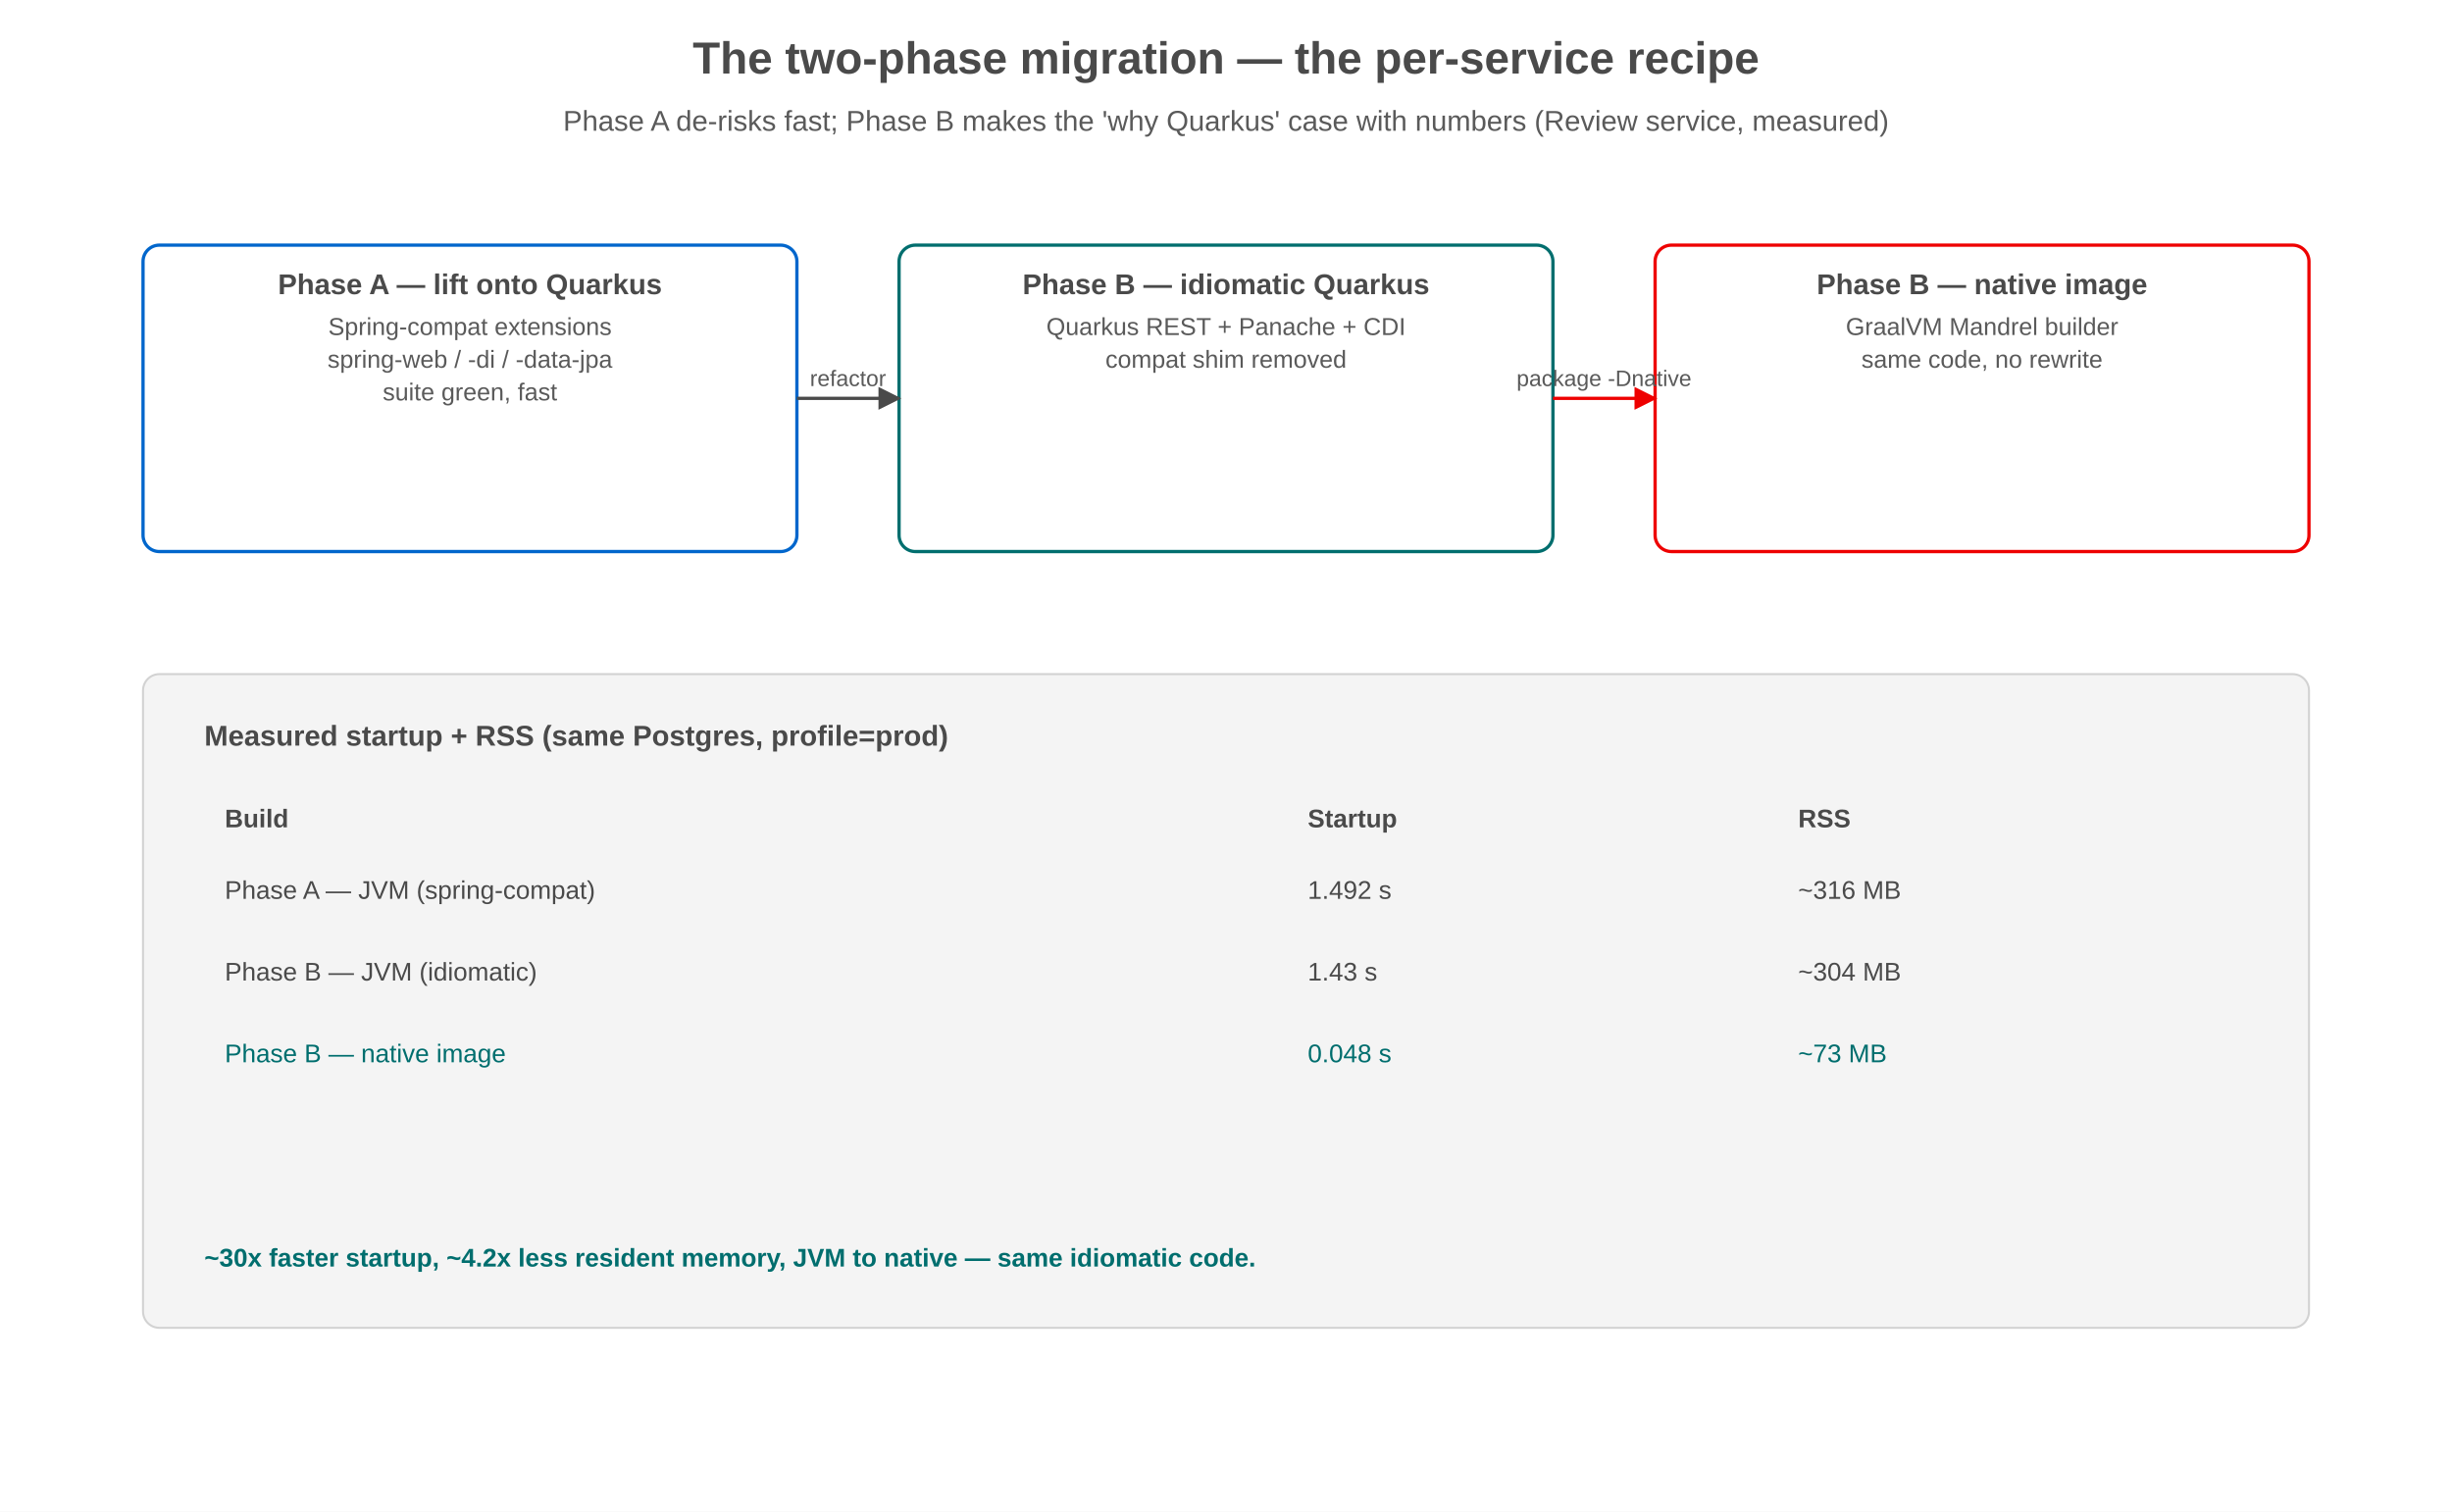
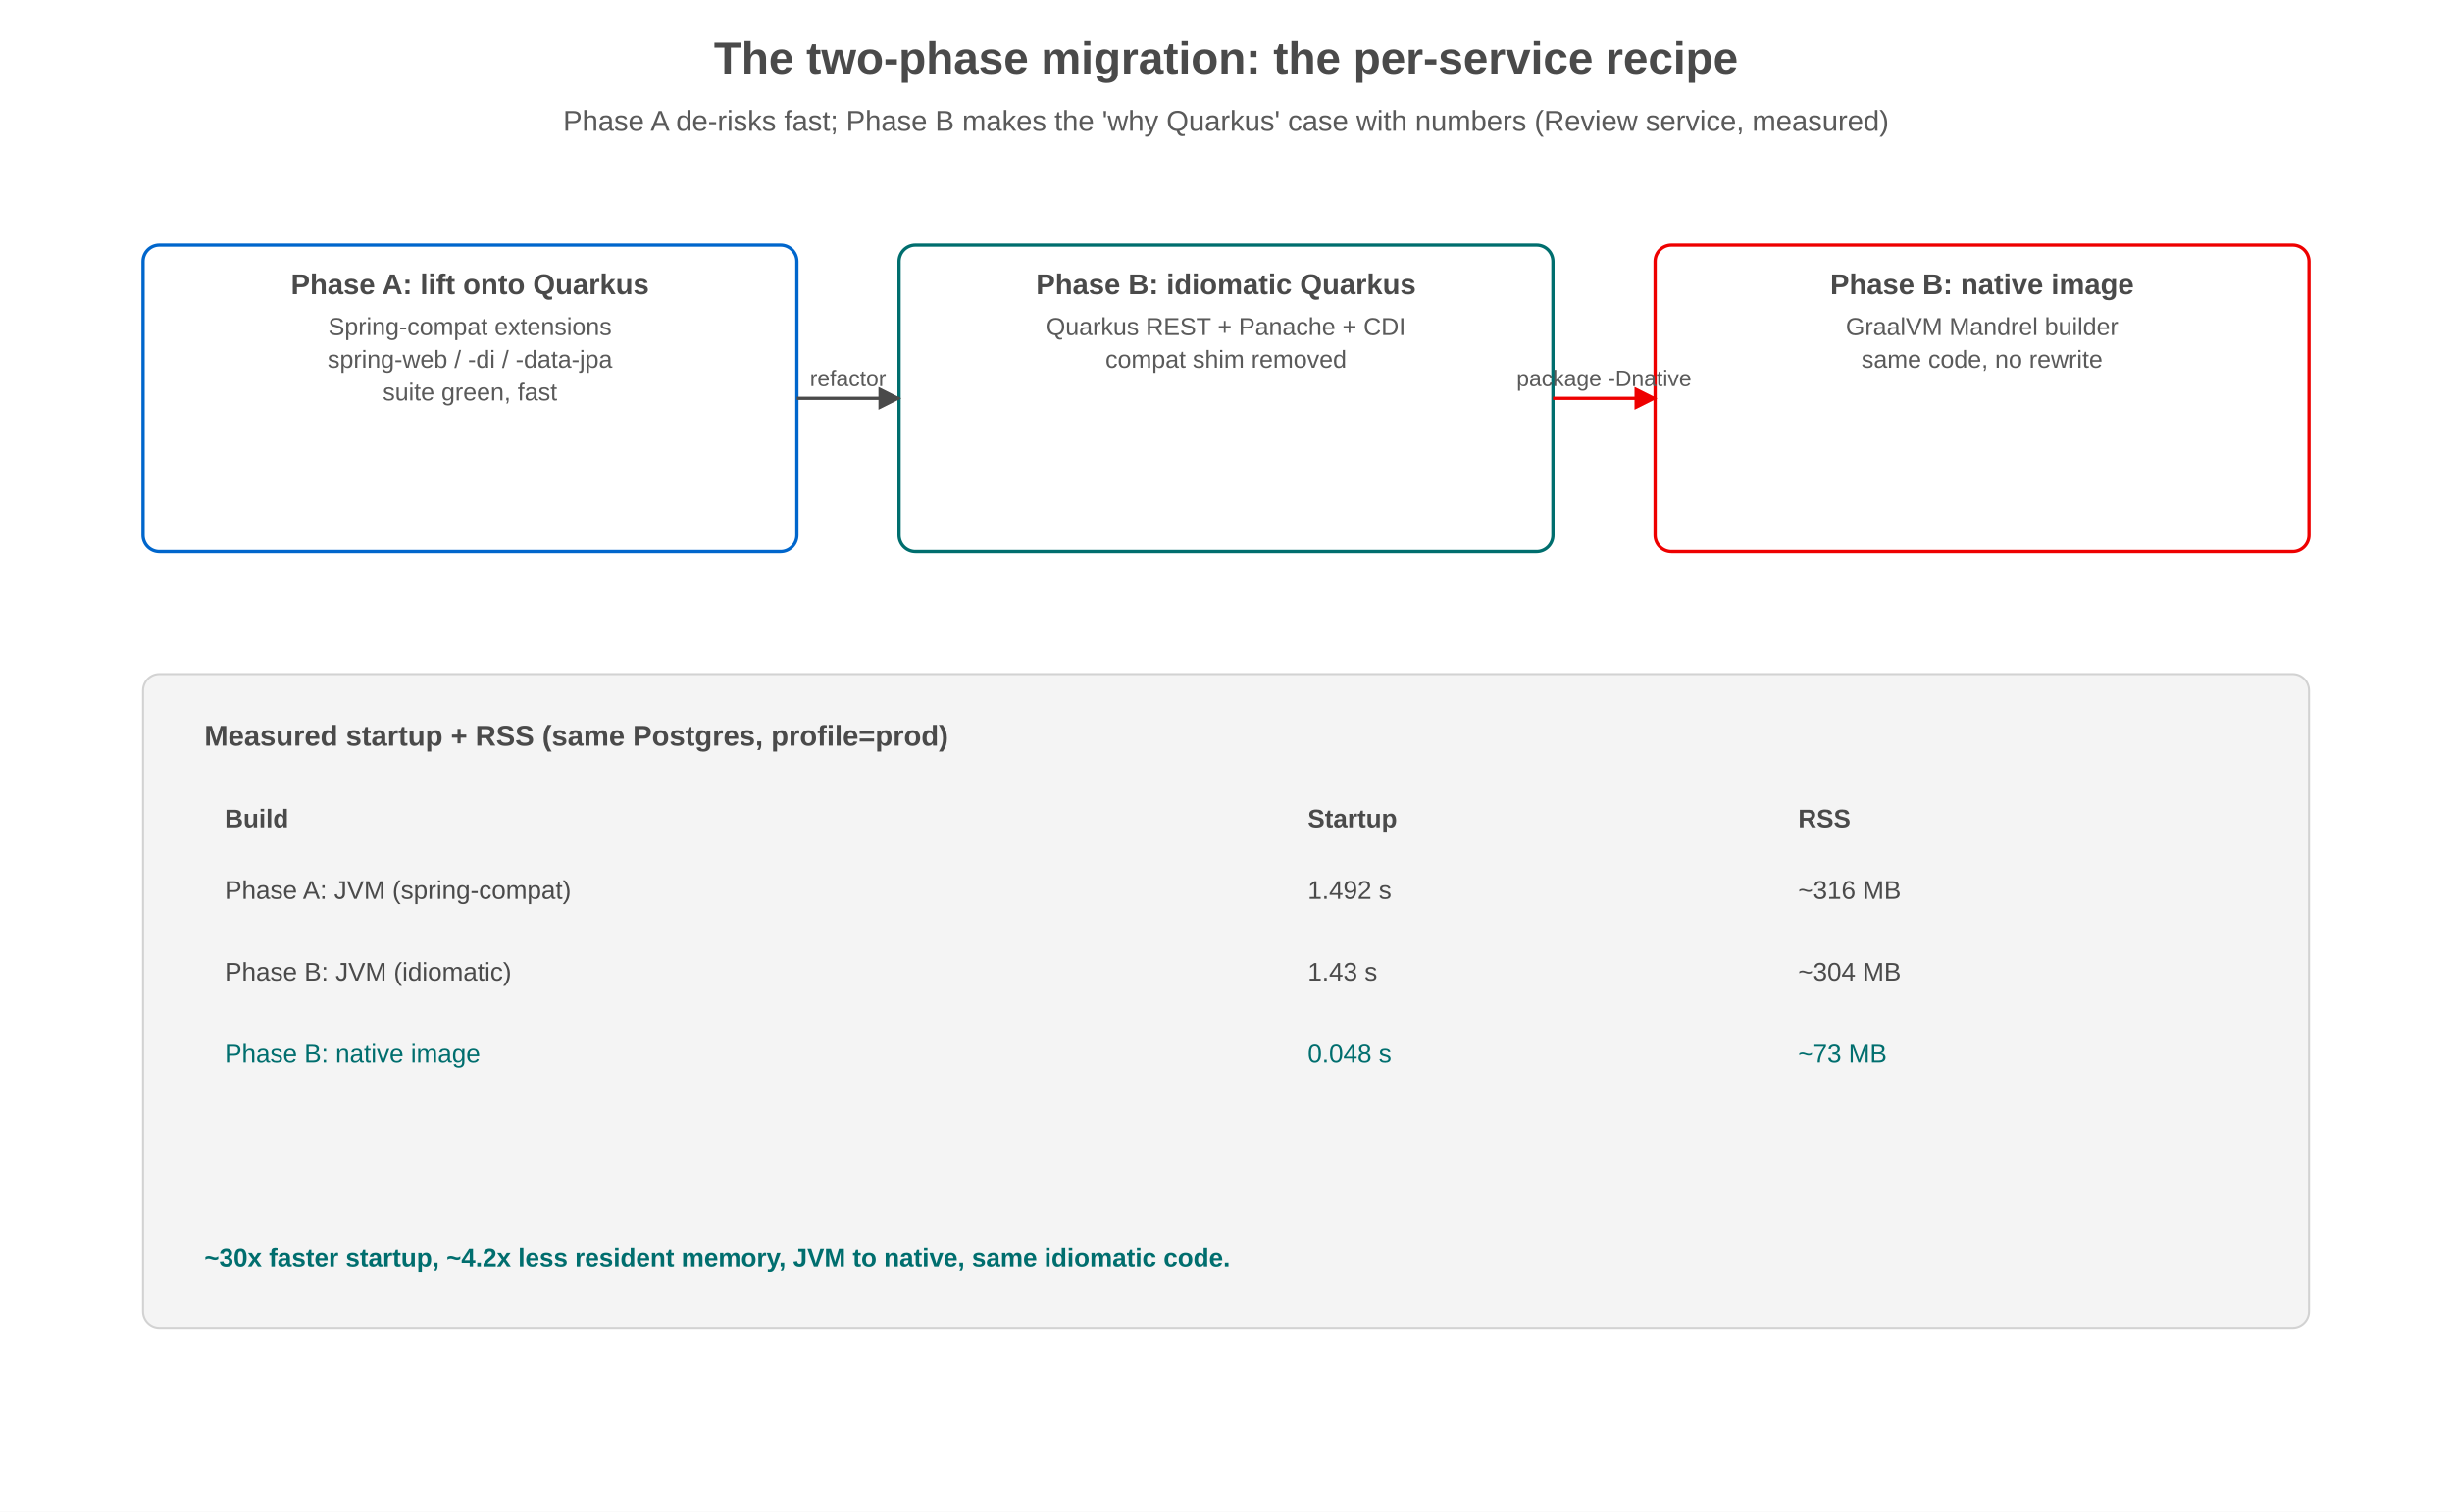
<svg xmlns="http://www.w3.org/2000/svg" viewBox="0 0 1200 740" width="1200" height="740">
  <defs>
    <marker id="_arrow_neutral_0" viewBox="0 0 10 10" refX="9" refY="5" markerWidth="7" markerHeight="7" orient="auto-start-reverse">
      <path d="M 0 0 L 10 5 L 0 10 z" fill="#4A4A4A" />
    </marker>
    <marker id="_arrow_rest_0" viewBox="0 0 10 10" refX="9" refY="5" markerWidth="7" markerHeight="7" orient="auto-start-reverse">
      <path d="M 0 0 L 10 5 L 0 10 z" fill="#EE0000" />
    </marker>
  </defs>
  <rect x="0" y="0" width="1200" height="740" fill="#FFFFFF" />
-   <text x="600.0" y="36" font-family="Overpass, Red Hat Text, Arial, sans-serif" font-size="22" font-weight="bold" fill="#4A4A4A" text-anchor="middle">The two-phase migration — the per-service recipe</text>
+   <text x="600.0" y="36" font-family="Overpass, Red Hat Text, Arial, sans-serif" font-size="22" font-weight="bold" fill="#4A4A4A" text-anchor="middle">The two-phase migration: the per-service recipe</text>
  <text x="600.0" y="64" font-family="Overpass, Red Hat Text, Arial, sans-serif" font-size="14" font-weight="normal" fill="#5A5A5A" text-anchor="middle">Phase A de-risks fast; Phase B makes the 'why Quarkus' case with numbers (Review service, measured)</text>
  <rect x="70" y="120" width="320" height="150" rx="8" ry="8" fill="#FFFFFF" stroke="#0066CC" stroke-width="1.6" />
-   <text x="230.0" y="144" font-family="Overpass, Red Hat Text, Arial, sans-serif" font-size="14" font-weight="600" fill="#4A4A4A" text-anchor="middle">Phase A — lift onto Quarkus</text>
+   <text x="230.0" y="144" font-family="Overpass, Red Hat Text, Arial, sans-serif" font-size="14" font-weight="600" fill="#4A4A4A" text-anchor="middle">Phase A: lift onto Quarkus</text>
  <text x="230.0" y="164" font-family="Red Hat Text, Arial, sans-serif" font-size="12" fill="#5A5A5A" text-anchor="middle">Spring-compat extensions</text>
  <text x="230.0" y="180" font-family="Red Hat Text, Arial, sans-serif" font-size="12" fill="#5A5A5A" text-anchor="middle">spring-web / -di / -data-jpa</text>
  <text x="230.0" y="196" font-family="Red Hat Text, Arial, sans-serif" font-size="12" fill="#5A5A5A" text-anchor="middle">suite green, fast</text>
  <rect x="440" y="120" width="320" height="150" rx="8" ry="8" fill="#FFFFFF" stroke="#006E6E" stroke-width="1.6" />
-   <text x="600.0" y="144" font-family="Overpass, Red Hat Text, Arial, sans-serif" font-size="14" font-weight="600" fill="#4A4A4A" text-anchor="middle">Phase B — idiomatic Quarkus</text>
+   <text x="600.0" y="144" font-family="Overpass, Red Hat Text, Arial, sans-serif" font-size="14" font-weight="600" fill="#4A4A4A" text-anchor="middle">Phase B: idiomatic Quarkus</text>
  <text x="600.0" y="164" font-family="Red Hat Text, Arial, sans-serif" font-size="12" fill="#5A5A5A" text-anchor="middle">Quarkus REST + Panache + CDI</text>
  <text x="600.0" y="180" font-family="Red Hat Text, Arial, sans-serif" font-size="12" fill="#5A5A5A" text-anchor="middle">compat shim removed</text>
  <rect x="810" y="120" width="320" height="150" rx="8" ry="8" fill="#FFFFFF" stroke="#EE0000" stroke-width="1.6" />
-   <text x="970.0" y="144" font-family="Overpass, Red Hat Text, Arial, sans-serif" font-size="14" font-weight="600" fill="#4A4A4A" text-anchor="middle">Phase B — native image</text>
+   <text x="970.0" y="144" font-family="Overpass, Red Hat Text, Arial, sans-serif" font-size="14" font-weight="600" fill="#4A4A4A" text-anchor="middle">Phase B: native image</text>
  <text x="970.0" y="164" font-family="Red Hat Text, Arial, sans-serif" font-size="12" fill="#5A5A5A" text-anchor="middle">GraalVM Mandrel builder</text>
  <text x="970.0" y="180" font-family="Red Hat Text, Arial, sans-serif" font-size="12" fill="#5A5A5A" text-anchor="middle">same code, no rewrite</text>
  <line x1="390" y1="195" x2="440" y2="195" stroke="#4A4A4A" stroke-width="1.6" marker-end="url(#_arrow_neutral_0)" />
  <text x="415.0" y="189.0" font-family="Red Hat Text, Arial, sans-serif" font-size="11" fill="#5A5A5A" text-anchor="middle">refactor</text>
  <line x1="760" y1="195" x2="810" y2="195" stroke="#EE0000" stroke-width="1.6" marker-end="url(#_arrow_rest_0)" />
  <text x="785.0" y="189.0" font-family="Red Hat Text, Arial, sans-serif" font-size="11" fill="#5A5A5A" text-anchor="middle">package -Dnative</text>
  <rect x="70" y="330" width="1060" height="320" rx="8" ry="8" fill="#F4F4F4" stroke="#D2D2D2" stroke-width="1" />
  <text x="100" y="365" font-family="Overpass, Red Hat Text, Arial, sans-serif" font-size="14" font-weight="bold" fill="#4A4A4A" text-anchor="start">Measured startup + RSS  (same Postgres, profile=prod)</text>
  <text x="110" y="405" font-family="Overpass, Red Hat Text, Arial, sans-serif" font-size="12.5" font-weight="bold" fill="#4A4A4A" text-anchor="start">Build</text>
  <text x="640" y="405" font-family="Overpass, Red Hat Text, Arial, sans-serif" font-size="12.5" font-weight="bold" fill="#4A4A4A" text-anchor="start">Startup</text>
  <text x="880" y="405" font-family="Overpass, Red Hat Text, Arial, sans-serif" font-size="12.5" font-weight="bold" fill="#4A4A4A" text-anchor="start">RSS</text>
-   <text x="110" y="440" font-family="Overpass, Red Hat Text, Arial, sans-serif" font-size="12.5" font-weight="normal" fill="#4A4A4A" text-anchor="start">Phase A — JVM (spring-compat)</text>
+   <text x="110" y="440" font-family="Overpass, Red Hat Text, Arial, sans-serif" font-size="12.5" font-weight="normal" fill="#4A4A4A" text-anchor="start">Phase A: JVM (spring-compat)</text>
  <text x="640" y="440" font-family="Overpass, Red Hat Text, Arial, sans-serif" font-size="12.5" font-weight="normal" fill="#4A4A4A" text-anchor="start">1.492 s</text>
  <text x="880" y="440" font-family="Overpass, Red Hat Text, Arial, sans-serif" font-size="12.5" font-weight="normal" fill="#4A4A4A" text-anchor="start">~316 MB</text>
-   <text x="110" y="480" font-family="Overpass, Red Hat Text, Arial, sans-serif" font-size="12.5" font-weight="normal" fill="#4A4A4A" text-anchor="start">Phase B — JVM (idiomatic)</text>
+   <text x="110" y="480" font-family="Overpass, Red Hat Text, Arial, sans-serif" font-size="12.5" font-weight="normal" fill="#4A4A4A" text-anchor="start">Phase B: JVM (idiomatic)</text>
  <text x="640" y="480" font-family="Overpass, Red Hat Text, Arial, sans-serif" font-size="12.5" font-weight="normal" fill="#4A4A4A" text-anchor="start">1.43 s</text>
  <text x="880" y="480" font-family="Overpass, Red Hat Text, Arial, sans-serif" font-size="12.5" font-weight="normal" fill="#4A4A4A" text-anchor="start">~304 MB</text>
-   <text x="110" y="520" font-family="Overpass, Red Hat Text, Arial, sans-serif" font-size="12.5" font-weight="normal" fill="#006E6E" text-anchor="start">Phase B — native image</text>
+   <text x="110" y="520" font-family="Overpass, Red Hat Text, Arial, sans-serif" font-size="12.5" font-weight="normal" fill="#006E6E" text-anchor="start">Phase B: native image</text>
  <text x="640" y="520" font-family="Overpass, Red Hat Text, Arial, sans-serif" font-size="12.5" font-weight="normal" fill="#006E6E" text-anchor="start">0.048 s</text>
  <text x="880" y="520" font-family="Overpass, Red Hat Text, Arial, sans-serif" font-size="12.5" font-weight="normal" fill="#006E6E" text-anchor="start">~73 MB</text>
-   <text x="100" y="620" font-family="Overpass, Red Hat Text, Arial, sans-serif" font-size="12.5" font-weight="bold" fill="#006E6E" text-anchor="start">~30x faster startup, ~4.2x less resident memory, JVM to native — same idiomatic code.</text>
+   <text x="100" y="620" font-family="Overpass, Red Hat Text, Arial, sans-serif" font-size="12.5" font-weight="bold" fill="#006E6E" text-anchor="start">~30x faster startup, ~4.2x less resident memory, JVM to native, same idiomatic code.</text>
</svg>
